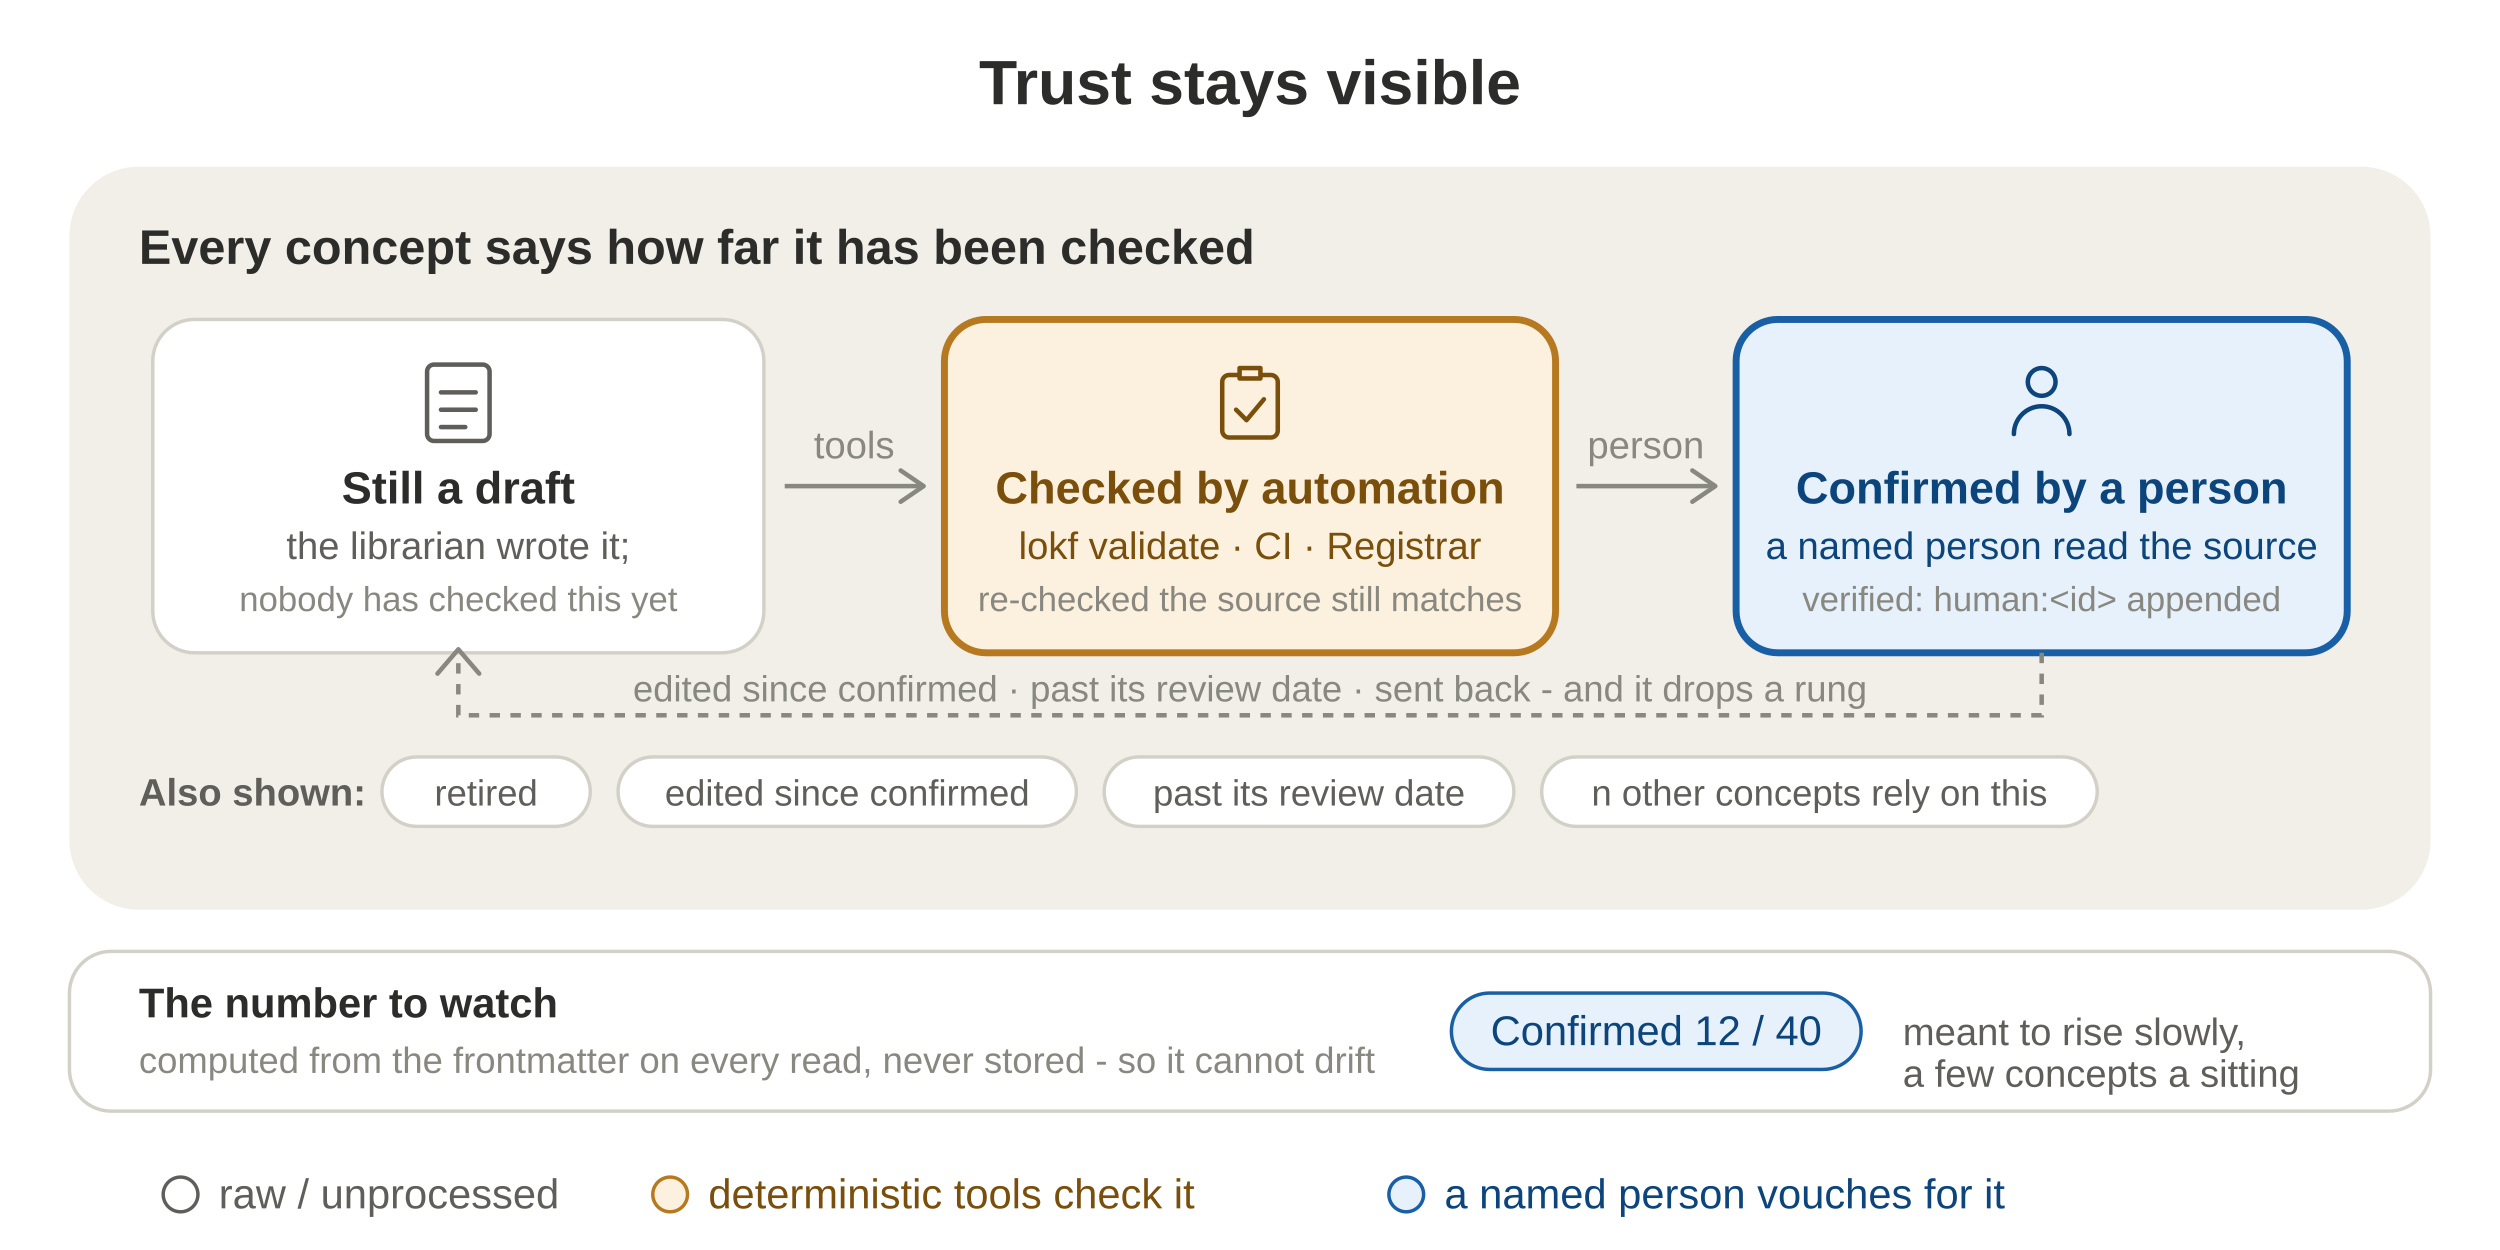
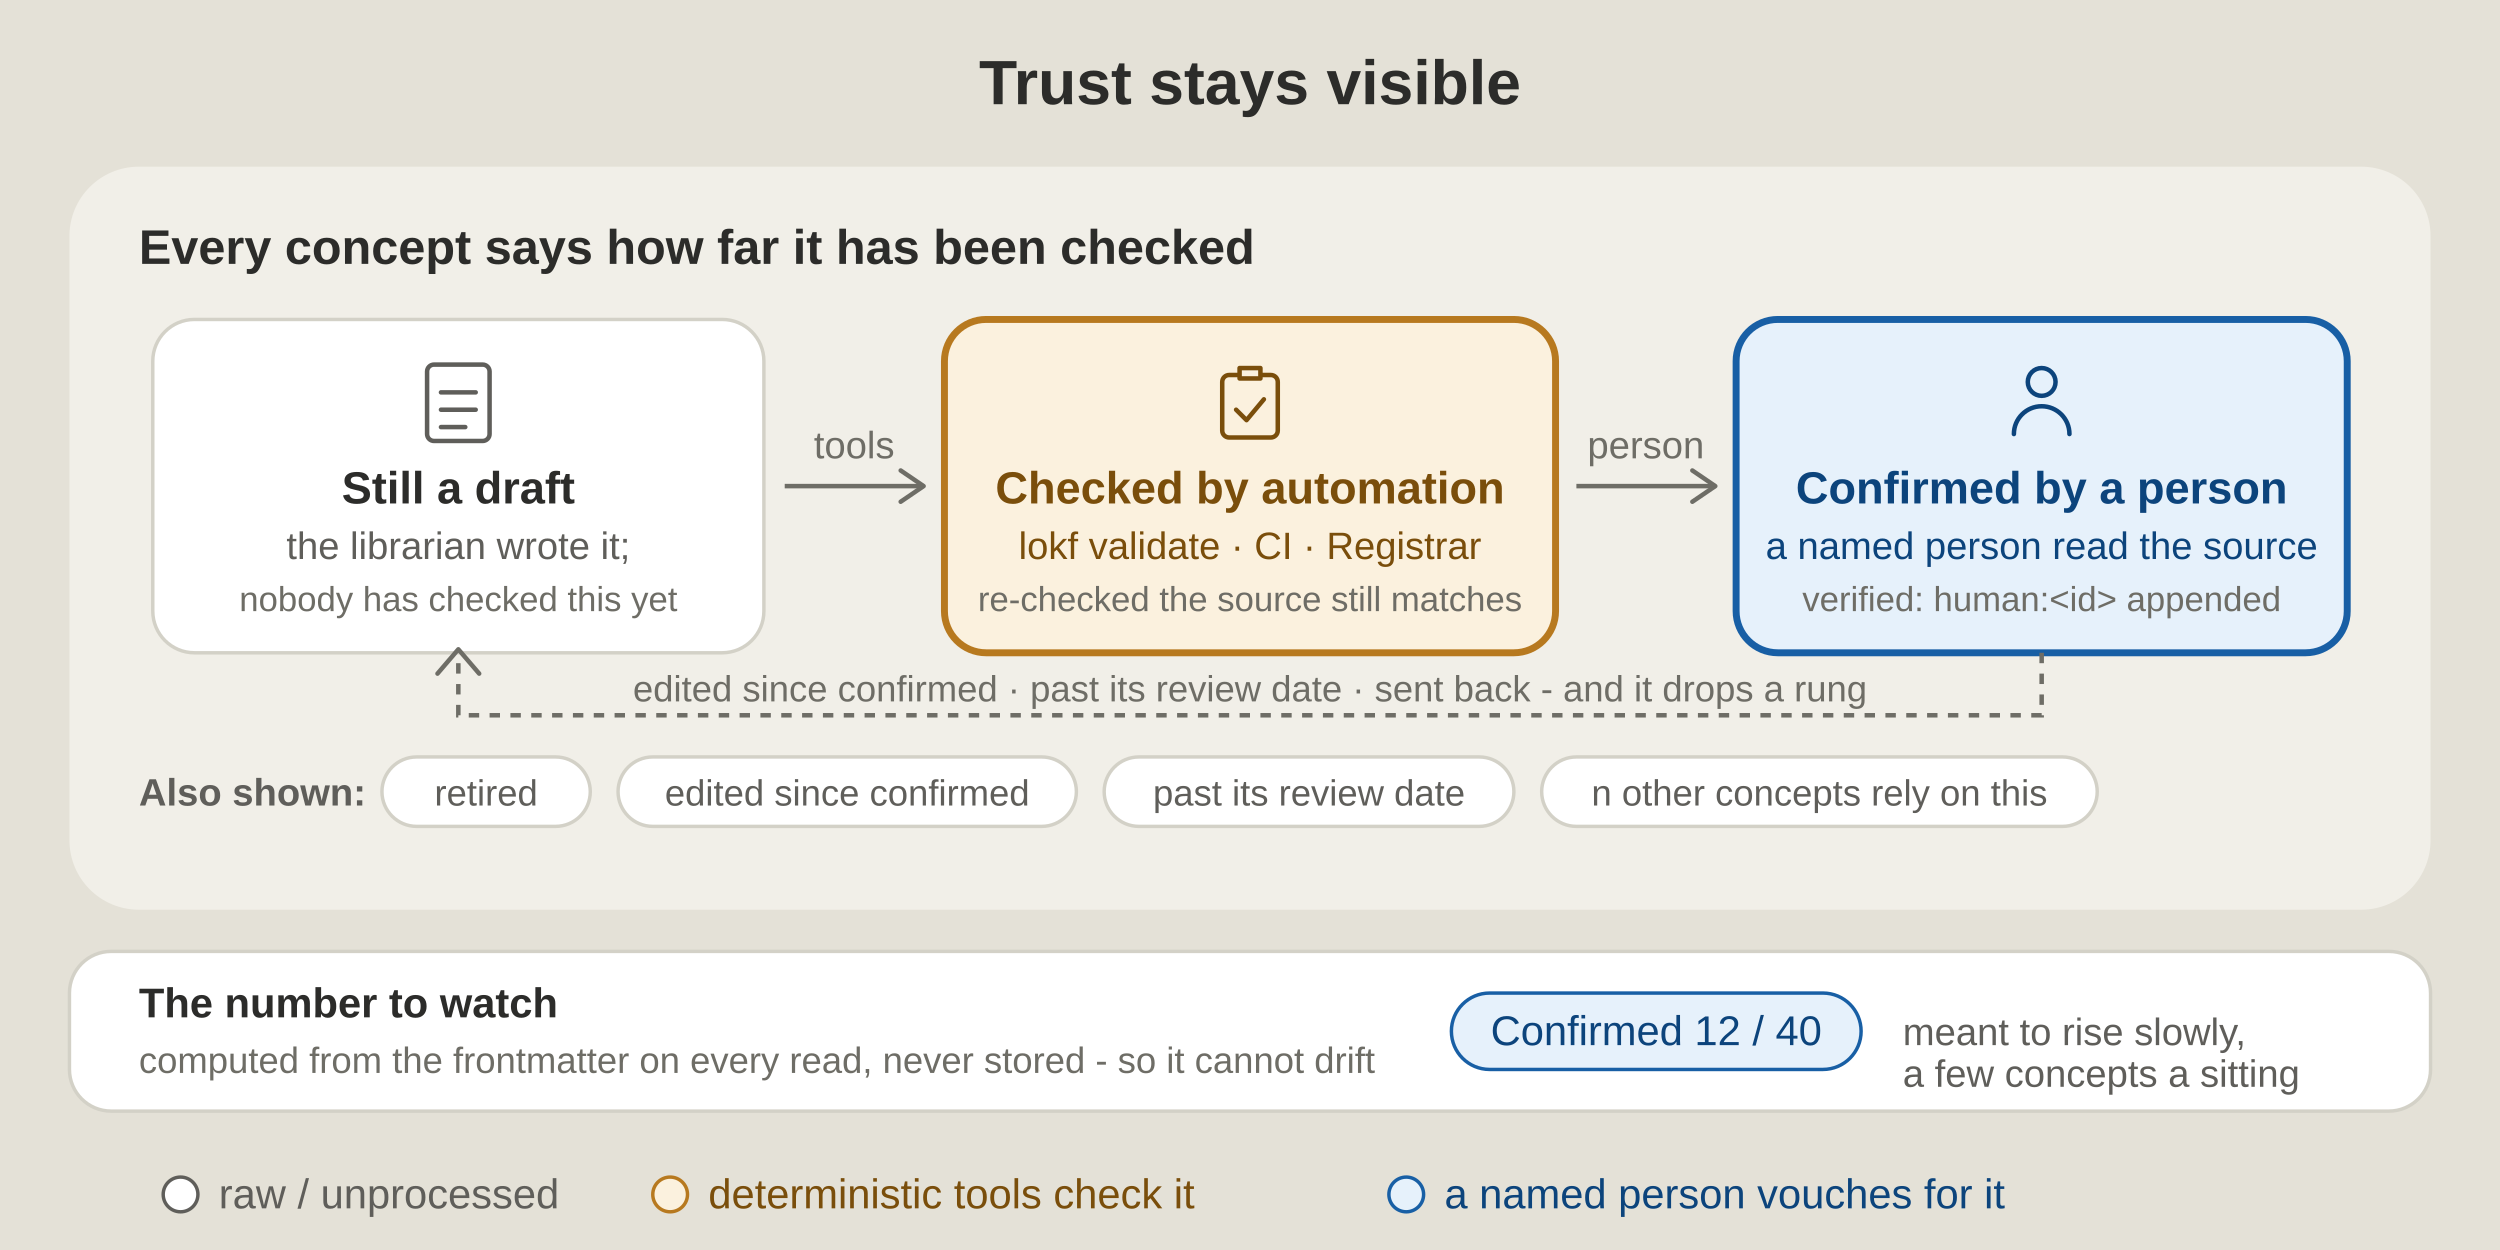
<svg xmlns="http://www.w3.org/2000/svg" width="720" height="360" viewBox="0 0 720 360" role="img" aria-labelledby="t d">
-   <rect width="720" height="360" fill="#ffffff" />
+   <rect width="720" height="360" fill="#E4E1D7" />
  <text x="360.0" y="30" text-anchor="middle" font-family="Arial, sans-serif" font-size="18" font-weight="700" fill="#2C2C2A">Trust stays visible</text>
  <rect x="20" y="48" width="680" height="214" rx="20" fill="#F1EFE8" />
  <text x="40" y="76" font-family="Arial, sans-serif" font-size="14" font-weight="700" fill="#2C2C2A">Every concept says how far it has been checked</text>
  <rect x="44" y="92" width="176" height="96" rx="12" fill="#ffffff" stroke="#D3D1C7" stroke-width="1" />
  <g transform="translate(132,116)" stroke="#5F5E5A" stroke-width="1.3" fill="none" stroke-linecap="round" stroke-linejoin="round">
    <rect x="-9" y="-11" width="18" height="22" rx="2" />
    <line x1="-5" y1="-3" x2="5" y2="-3" />
    <line x1="-5" y1="2" x2="5" y2="2" />
    <line x1="-5" y1="7" x2="2" y2="7" />
  </g>
  <text x="132" y="145" text-anchor="middle" font-family="Arial, sans-serif" font-size="13" font-weight="700" fill="#2C2C2A">Still a draft</text>
  <text x="132" y="161" text-anchor="middle" font-family="Arial, sans-serif" font-size="11" fill="#5F5E5A">the librarian wrote it;</text>
-   <text x="132" y="176" text-anchor="middle" font-family="Arial, sans-serif" font-size="10" fill="#888780">nobody has checked this yet</text>
+   <text x="132" y="176" text-anchor="middle" font-family="Arial, sans-serif" font-size="10" fill="#6E6D66">nobody has checked this yet</text>
  <rect x="272" y="92" width="176" height="96" rx="12" fill="#FBF1DE" stroke="#B7791F" stroke-width="2" />
  <g transform="translate(360,116)" stroke="#7A4E0B" stroke-width="1.3" fill="none" stroke-linecap="round" stroke-linejoin="round">
    <rect x="-8" y="-8" width="16" height="18" rx="2" />
    <path d="M-3 -10 h6 v3 h-6 z" fill="#FBF1DE" />
    <path d="M-4 2 l3 3 l5 -6" />
  </g>
  <text x="360" y="145" text-anchor="middle" font-family="Arial, sans-serif" font-size="13" font-weight="700" fill="#7A4E0B">Checked by automation</text>
  <text x="360" y="161" text-anchor="middle" font-family="Arial, sans-serif" font-size="11" fill="#7A4E0B">lokf validate · CI · Registrar</text>
-   <text x="360" y="176" text-anchor="middle" font-family="Arial, sans-serif" font-size="10" fill="#888780">re-checked the source still matches</text>
+   <text x="360" y="176" text-anchor="middle" font-family="Arial, sans-serif" font-size="10" fill="#6E6D66">re-checked the source still matches</text>
  <rect x="500" y="92" width="176" height="96" rx="12" fill="#E6F1FB" stroke="#185FA5" stroke-width="2" />
  <g transform="translate(588,116)" stroke="#0C447C" stroke-width="1.3" fill="none" stroke-linecap="round" stroke-linejoin="round">
    <circle cx="0" cy="-6" r="4" />
    <path d="M-8 9 a8 8 0 0 1 16 0" />
  </g>
  <text x="588" y="145" text-anchor="middle" font-family="Arial, sans-serif" font-size="13" font-weight="700" fill="#0C447C">Confirmed by a person</text>
  <text x="588" y="161" text-anchor="middle" font-family="Arial, sans-serif" font-size="11" fill="#0C447C">a named person read the source</text>
-   <text x="588" y="176" text-anchor="middle" font-family="Arial, sans-serif" font-size="10" fill="#888780">verified: human:&lt;id&gt; appended</text>
-   <line x1="226" y1="140" x2="266" y2="140" stroke="#888780" stroke-width="1.3" />
-   <path d="M259.4 144.5 L266 140 L259.4 135.5" fill="none" stroke="#888780" stroke-width="1.3" stroke-linecap="round" stroke-linejoin="round" />
-   <text x="246.0" y="132.0" text-anchor="middle" font-family="Arial, sans-serif" font-size="11" fill="#888780">tools</text>
-   <line x1="454" y1="140" x2="494" y2="140" stroke="#888780" stroke-width="1.3" />
-   <path d="M487.4 144.5 L494 140 L487.4 135.5" fill="none" stroke="#888780" stroke-width="1.3" stroke-linecap="round" stroke-linejoin="round" />
-   <text x="474.0" y="132.0" text-anchor="middle" font-family="Arial, sans-serif" font-size="11" fill="#888780">person</text>
-   <path d="M588 188 v18 h-456 v-18" fill="none" stroke="#888780" stroke-width="1.3" stroke-dasharray="3 3" />
-   <path d="M126 194 L132 187 L138 194" fill="none" stroke="#888780" stroke-width="1.3" stroke-linecap="round" stroke-linejoin="round" />
-   <text x="360" y="202" text-anchor="middle" font-family="Arial, sans-serif" font-size="10.5" fill="#888780">edited since confirmed · past its review date · sent back - and it drops a rung</text>
+   <text x="588" y="176" text-anchor="middle" font-family="Arial, sans-serif" font-size="10" fill="#6E6D66">verified: human:&lt;id&gt; appended</text>
+   <line x1="226" y1="140" x2="266" y2="140" stroke="#6E6D66" stroke-width="1.3" />
+   <path d="M259.4 144.5 L266 140 L259.4 135.5" fill="none" stroke="#6E6D66" stroke-width="1.3" stroke-linecap="round" stroke-linejoin="round" />
+   <text x="246.0" y="132.0" text-anchor="middle" font-family="Arial, sans-serif" font-size="11" fill="#6E6D66">tools</text>
+   <line x1="454" y1="140" x2="494" y2="140" stroke="#6E6D66" stroke-width="1.3" />
+   <path d="M487.4 144.5 L494 140 L487.4 135.5" fill="none" stroke="#6E6D66" stroke-width="1.3" stroke-linecap="round" stroke-linejoin="round" />
+   <text x="474.0" y="132.0" text-anchor="middle" font-family="Arial, sans-serif" font-size="11" fill="#6E6D66">person</text>
+   <path d="M588 188 v18 h-456 v-18" fill="none" stroke="#6E6D66" stroke-width="1.3" stroke-dasharray="3 3" />
+   <path d="M126 194 L132 187 L138 194" fill="none" stroke="#6E6D66" stroke-width="1.3" stroke-linecap="round" stroke-linejoin="round" />
+   <text x="360" y="202" text-anchor="middle" font-family="Arial, sans-serif" font-size="10.5" fill="#6E6D66">edited since confirmed · past its review date · sent back - and it drops a rung</text>
  <text x="40" y="232" font-family="Arial, sans-serif" font-size="11" font-weight="700" fill="#5F5E5A">Also shown:</text>
  <rect x="110" y="218" width="60" height="20" rx="10.0" fill="#ffffff" stroke="#D3D1C7" stroke-width="1" />
  <text x="140.0" y="232.0" text-anchor="middle" font-family="Arial, sans-serif" font-size="10.5" fill="#5F5E5A">retired</text>
  <rect x="178" y="218" width="132" height="20" rx="10.0" fill="#ffffff" stroke="#D3D1C7" stroke-width="1" />
  <text x="244.0" y="232.0" text-anchor="middle" font-family="Arial, sans-serif" font-size="10.5" fill="#5F5E5A">edited since confirmed</text>
  <rect x="318" y="218" width="118" height="20" rx="10.0" fill="#ffffff" stroke="#D3D1C7" stroke-width="1" />
  <text x="377.0" y="232.0" text-anchor="middle" font-family="Arial, sans-serif" font-size="10.5" fill="#5F5E5A">past its review date</text>
  <rect x="444" y="218" width="160" height="20" rx="10.0" fill="#ffffff" stroke="#D3D1C7" stroke-width="1" />
  <text x="524.0" y="232.0" text-anchor="middle" font-family="Arial, sans-serif" font-size="10.5" fill="#5F5E5A">n other concepts rely on this</text>
  <rect x="20" y="274" width="680" height="46" rx="12" fill="#ffffff" stroke="#D3D1C7" stroke-width="1" />
  <text x="40" y="293" font-family="Arial, sans-serif" font-size="12" font-weight="700" fill="#2C2C2A">The number to watch</text>
-   <text x="40" y="309" font-family="Arial, sans-serif" font-size="10.5" fill="#888780">computed from the frontmatter on every read, never stored - so it cannot drift</text>
+   <text x="40" y="309" font-family="Arial, sans-serif" font-size="10.5" fill="#6E6D66">computed from the frontmatter on every read, never stored - so it cannot drift</text>
  <rect x="418" y="286" width="118" height="22" rx="11.0" fill="#E6F1FB" stroke="#185FA5" stroke-width="1" />
  <text x="477.0" y="301.0" text-anchor="middle" font-family="Arial, sans-serif" font-size="12" fill="#0C447C">Confirmed 12 / 40</text>
  <text x="548" y="301" font-family="Arial, sans-serif" font-size="11" fill="#5F5E5A">meant to rise slowly,</text>
  <text x="548" y="313" font-family="Arial, sans-serif" font-size="11" fill="#5F5E5A">a few concepts a sitting</text>
  <circle cx="52" cy="344" r="5" fill="#ffffff" stroke="#5F5E5A" stroke-width="1" />
  <text x="63" y="348" font-family="Arial, sans-serif" font-size="12" fill="#5F5E5A">raw / unprocessed</text>
  <circle cx="193" cy="344" r="5" fill="#FBF1DE" stroke="#B7791F" stroke-width="1" />
  <text x="204" y="348" font-family="Arial, sans-serif" font-size="12" fill="#7A4E0B">deterministic tools check it</text>
  <circle cx="405" cy="344" r="5" fill="#E6F1FB" stroke="#185FA5" stroke-width="1" />
  <text x="416" y="348" font-family="Arial, sans-serif" font-size="12" fill="#0C447C">a named person vouches for it</text>
</svg>
